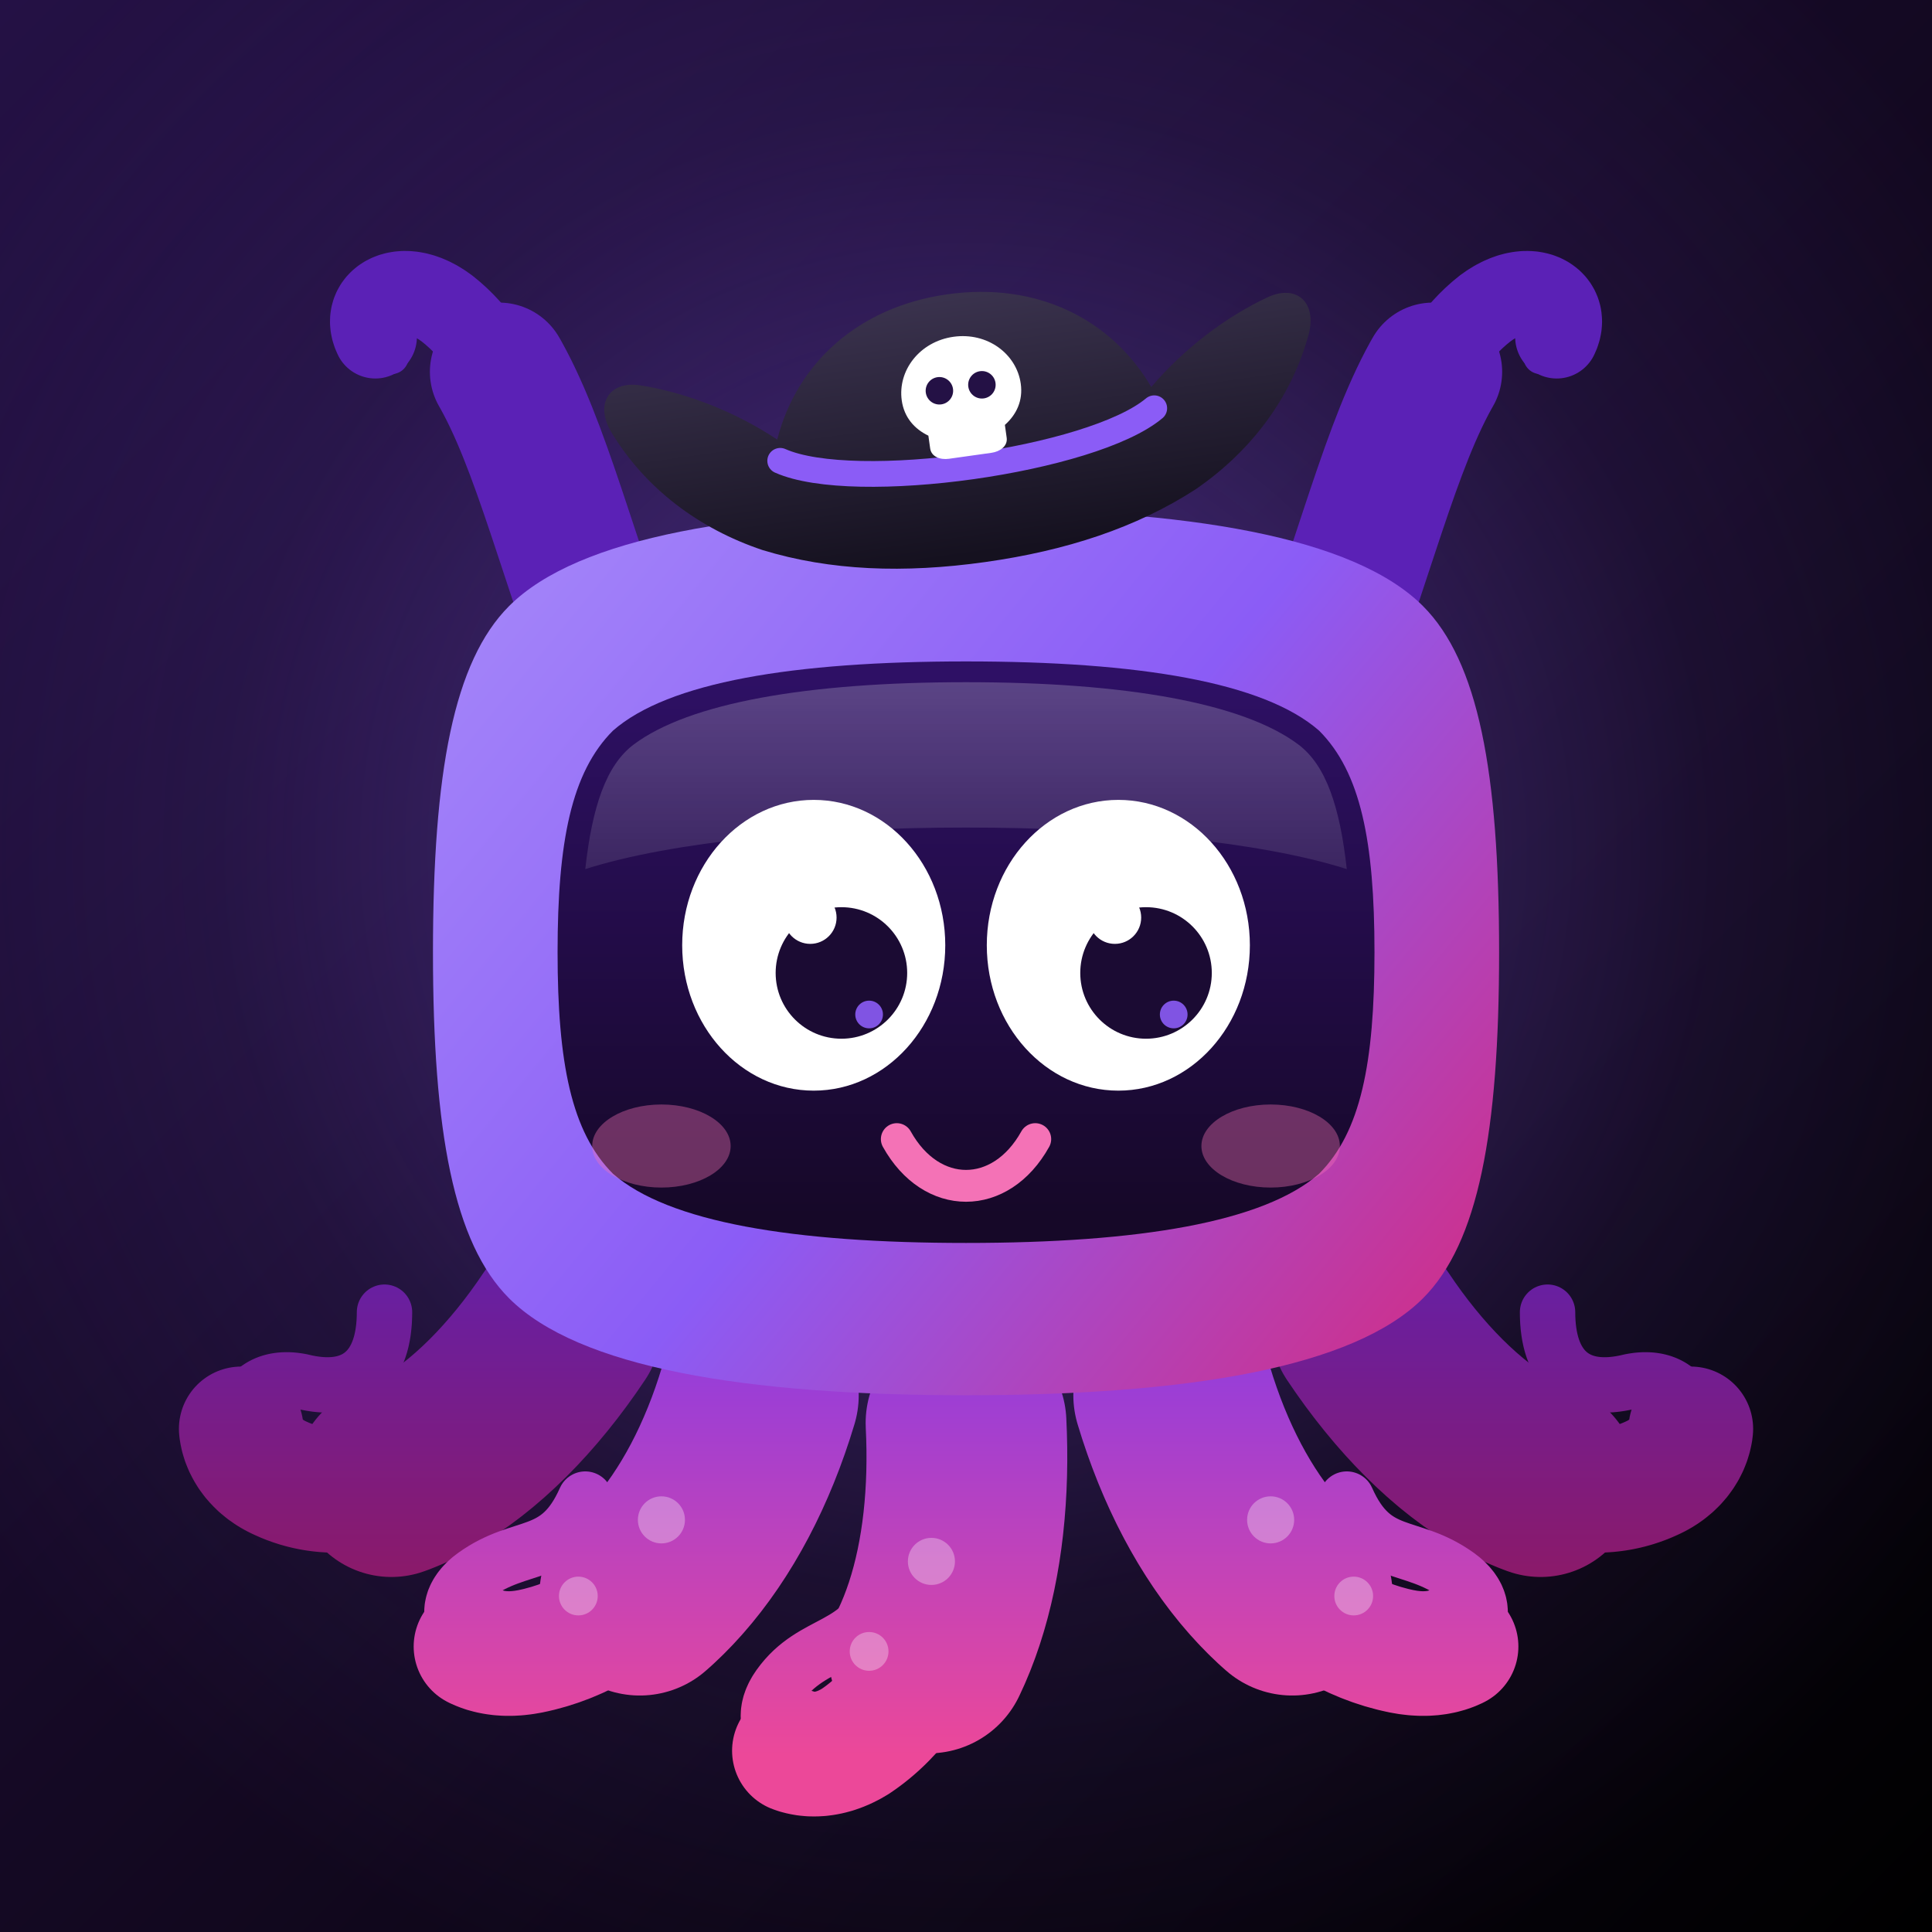
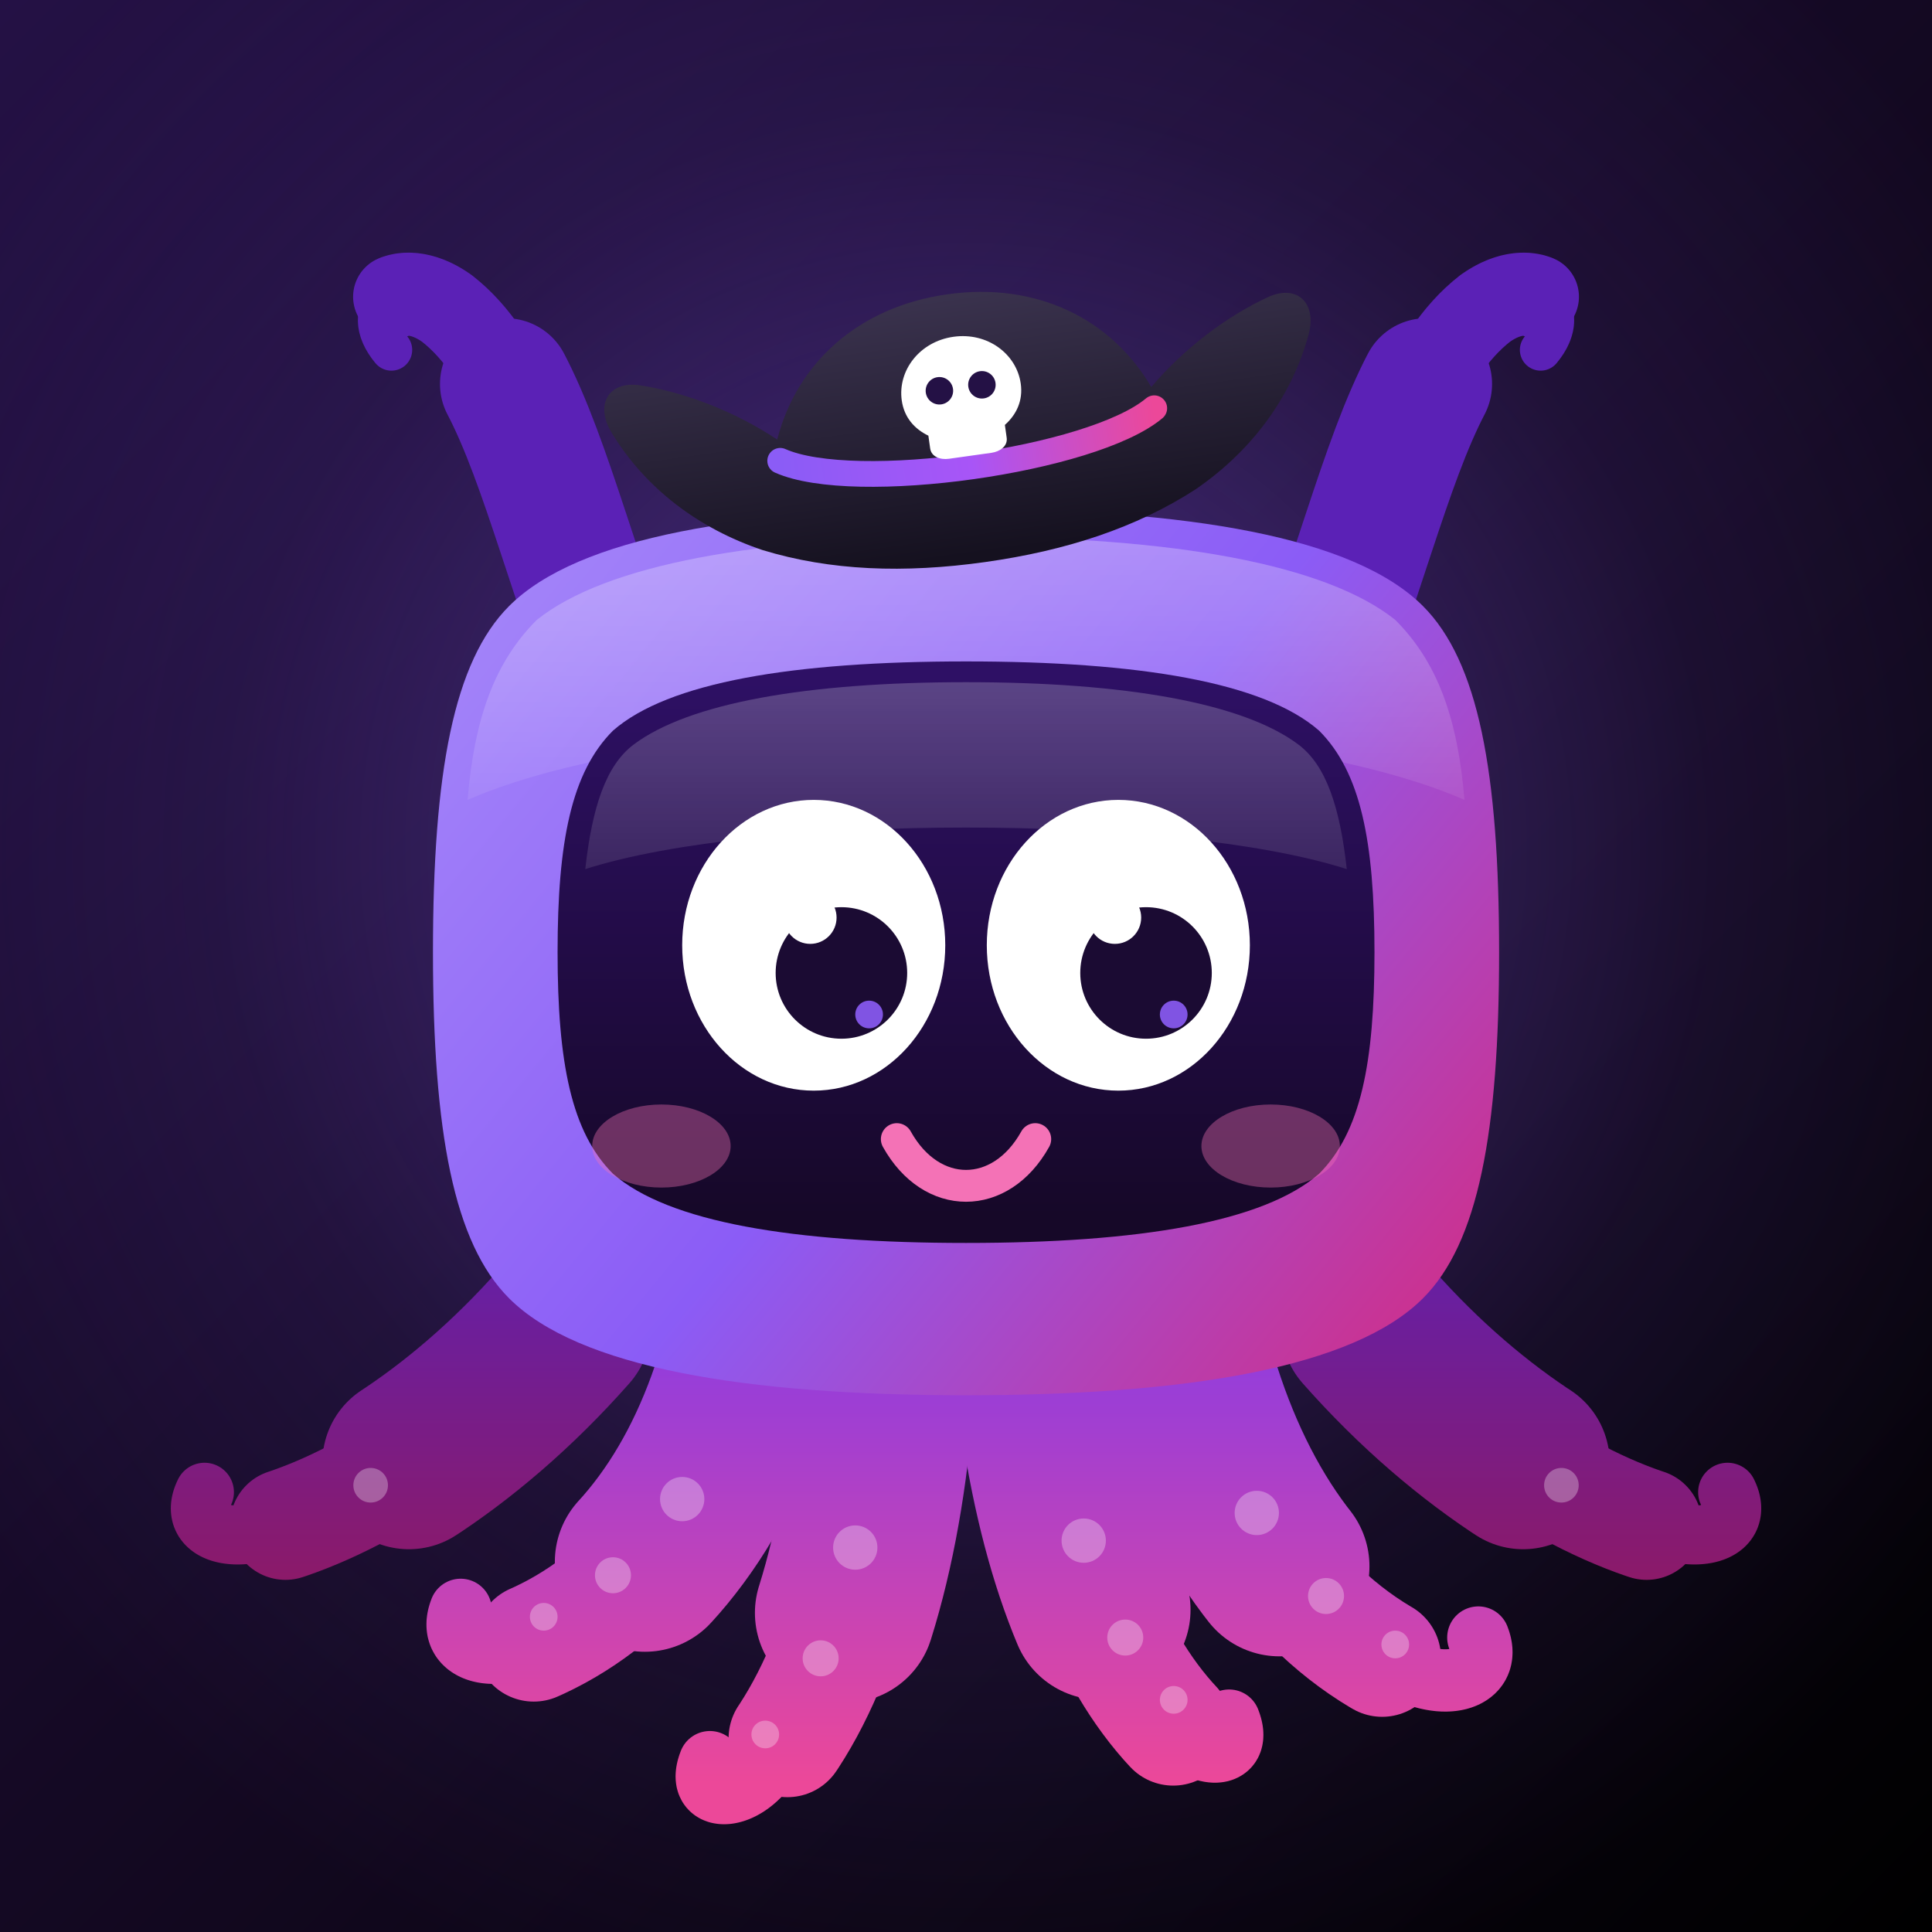
<svg xmlns="http://www.w3.org/2000/svg" viewBox="0 0 1024 1024" width="1024" height="1024" role="img">
  <defs>
-     <linearGradient id="bgc" x1="0" y1="0" x2="1024" y2="1024" gradientUnits="userSpaceOnUse">
+     <linearGradient id="gMantle" x1="40" y1="54" x2="200" y2="186" gradientUnits="userSpaceOnUse">
+       <stop offset="0" stop-color="#A78BFA" />
+       <stop offset=".5" stop-color="#8B5CF6" />
+       <stop offset="1" stop-color="#DB2777" />
+     </linearGradient>
+     <linearGradient id="gArm" x1="0" y1="160" x2="0" y2="238" gradientUnits="userSpaceOnUse">
+       <stop offset="0" stop-color="#7C3AED" />
+       <stop offset="1" stop-color="#EC4899" />
+     </linearGradient>
+     <linearGradient id="gArmBack" x1="0" y1="150" x2="0" y2="230" gradientUnits="userSpaceOnUse">
+       <stop offset="0" stop-color="#5B21B6" />
+       <stop offset="1" stop-color="#9D174D" />
+     </linearGradient>
+     <linearGradient id="gTube" x1="0" y1="78" x2="0" y2="156" gradientUnits="userSpaceOnUse">
+       <stop offset="0" stop-color="#2E1065" />
+       <stop offset="1" stop-color="#160828" />
+     </linearGradient>
+     <linearGradient id="gGlass" x1="0" y1="78" x2="0" y2="130" gradientUnits="userSpaceOnUse">
+       <stop offset="0" stop-color="#fff" stop-opacity=".22" />
+       <stop offset="1" stop-color="#fff" stop-opacity="0" />
+     </linearGradient>
+     <linearGradient id="gShine" x1="0" y1="54" x2="0" y2="110" gradientUnits="userSpaceOnUse">
+       <stop offset="0" stop-color="#fff" stop-opacity=".3" />
+       <stop offset="1" stop-color="#fff" stop-opacity="0" />
+     </linearGradient>
+     <linearGradient id="gHat" x1="0" y1="14" x2="0" y2="78" gradientUnits="userSpaceOnUse">
+       <stop offset="0" stop-color="#3C3450" />
+       <stop offset="1" stop-color="#15111F" />
+     </linearGradient>
+     <linearGradient id="gBand" x1="76" y1="0" x2="164" y2="0" gradientUnits="userSpaceOnUse">
+       <stop offset="0" stop-color="#8B5CF6" />
+       <stop offset=".5" stop-color="#A855F7" />
+       <stop offset="1" stop-color="#EC4899" />
+     </linearGradient>
+     <linearGradient id="bg" x1="0" y1="0" x2="1024" y2="1024" gradientUnits="userSpaceOnUse">
      <stop offset="0" stop-color="#241145" />
      <stop offset=".55" stop-color="#12081F" />
      <stop offset="1" stop-color="#000000" />
    </linearGradient>
    <radialGradient id="halo" cx="50%" cy="44%" r="62%">
      <stop offset="0" stop-color="#8B5CF6" stop-opacity=".46" />
      <stop offset=".62" stop-color="#8B5CF6" stop-opacity=".10" />
      <stop offset="1" stop-color="#8B5CF6" stop-opacity="0" />
    </radialGradient>
  </defs>
-   <rect width="1024" height="1024" fill="url(#bgc)" />
+   <rect width="1024" height="1024" fill="url(#bg)" />
  <rect width="1024" height="1024" fill="url(#halo)" />
  <g transform="translate(71.7 71.7) scale(3.6693)">
-     <defs>
-       <linearGradient id="i2bMantle" x1="40" y1="54" x2="200" y2="186" gradientUnits="userSpaceOnUse">
-         <stop offset="0" stop-color="#A78BFA" />
-         <stop offset=".5" stop-color="#8B5CF6" />
-         <stop offset="1" stop-color="#DB2777" />
-       </linearGradient>
-       <linearGradient id="i2bArm" x1="0" y1="160" x2="0" y2="234" gradientUnits="userSpaceOnUse">
-         <stop offset="0" stop-color="#7C3AED" />
-         <stop offset="1" stop-color="#EC4899" />
-       </linearGradient>
-       <linearGradient id="i2bArmBack" x1="0" y1="150" x2="0" y2="230" gradientUnits="userSpaceOnUse">
-         <stop offset="0" stop-color="#5B21B6" />
-         <stop offset="1" stop-color="#9D174D" />
-       </linearGradient>
-       <linearGradient id="i2bTube" x1="0" y1="78" x2="0" y2="156" gradientUnits="userSpaceOnUse">
-         <stop offset="0" stop-color="#2E1065" />
-         <stop offset="1" stop-color="#160828" />
-       </linearGradient>
-       <linearGradient id="i2bGlass" x1="0" y1="78" x2="0" y2="130" gradientUnits="userSpaceOnUse">
-         <stop offset="0" stop-color="#fff" stop-opacity=".22" />
-         <stop offset="1" stop-color="#fff" stop-opacity="0" />
-       </linearGradient>
-       <linearGradient id="i2bHat" x1="0" y1="14" x2="0" y2="78" gradientUnits="userSpaceOnUse">
-         <stop offset="0" stop-color="#3C3450" />
-         <stop offset="1" stop-color="#15111F" />
-       </linearGradient>
-       <g id="i2bHatMark">
-         <path fill="url(#i2bHat)" d="M 120 17 C 141 17, 157 28, 164 45 C 173 37, 184 31, 194 28 C 201 26, 205 31, 202 38 C 196 52, 185 63, 171 70 C 156 77, 139 80, 120 80 C 101 80, 84 77, 69 70 C 55 63, 44 52, 38 38 C 35 31, 39 26, 46 28 C 56 31, 67 37, 76 45 C 83 28, 99 17, 120 17 Z" />
-         <path fill="none" stroke="#8B5CF6" stroke-width="6" stroke-linecap="round" d="M 76 50 C 92 60, 148 60, 164 50" />
-         <path fill="#fff" d="M 120 27 C 128 27, 134 33, 134 40 C 134 44, 132 47, 129 49 L 129 52 C 129 54, 127 55, 125 55 L 115 55 C 113 55, 111 54, 111 52 L 111 49 C 108 47, 106 44, 106 40 C 106 33, 112 27, 120 27 Z" />
-         <g fill="#241145">
-           <circle cx="115" cy="39" r="3.2" />
-           <circle cx="125" cy="39" r="3.2" />
-         </g>
-       </g>
-       <path id="i2bAntL" pathLength="100" d="M 64 64 C 58 46, 54 32, 45 25 C 37 19, 30 26, 37 32" />
-       <path id="i2bAntR" pathLength="100" d="M 176 64 C 182 46, 186 32, 195 25 C 203 19, 210 26, 203 32" />
-       <path id="i2bA1" pathLength="100" d="M 62 172 C 50 190, 34 200, 21 194 C 12 190, 14 178, 24 180 C 32 182, 36 178, 36 170" />
-       <path id="i2bA2" pathLength="100" d="M 90 182 C 84 202, 72 216, 57 219 C 47 221, 42 213, 49 208 C 56 203, 61 206, 65 197" />
-       <path id="i2bA3" pathLength="100" d="M 120 186 C 121 206, 116 224, 104 232 C 96 237, 88 231, 93 224 C 98 217, 105 219, 108 210" />
-       <path id="i2bA4" pathLength="100" d="M 150 182 C 156 202, 168 216, 183 219 C 193 221, 198 213, 191 208 C 184 203, 179 206, 175 197" />
-       <path id="i2bA5" pathLength="100" d="M 178 172 C 190 190, 206 200, 219 194 C 228 190, 226 178, 216 180 C 208 182, 204 178, 204 170" />
-     </defs>
-     <g fill="none" stroke="url(#i2bArmBack)" stroke-linecap="round">
-       <use href="#i2bAntL" stroke-width="5" stroke-dasharray="0 54 48 300" />
-       <use href="#i2bAntL" stroke-width="12" stroke-dasharray="0 26 34 300" />
-       <use href="#i2bAntL" stroke-width="20" stroke-dasharray="32 300" />
-       <use href="#i2bAntR" stroke-width="5" stroke-dasharray="0 54 48 300" />
-       <use href="#i2bAntR" stroke-width="12" stroke-dasharray="0 26 34 300" />
-       <use href="#i2bAntR" stroke-width="20" stroke-dasharray="32 300" />
-       <use href="#i2bA1" stroke-width="8" stroke-dasharray="0 56 46 300" />
-       <use href="#i2bA1" stroke-width="18" stroke-dasharray="0 28 32 300" />
-       <use href="#i2bA1" stroke-width="28" stroke-dasharray="34 300" />
-       <use href="#i2bA5" stroke-width="8" stroke-dasharray="0 56 46 300" />
-       <use href="#i2bA5" stroke-width="18" stroke-dasharray="0 28 32 300" />
-       <use href="#i2bA5" stroke-width="28" stroke-dasharray="34 300" />
+     <g fill="none" stroke="url(#gArmBack)" stroke-linecap="round">
+       <path d="M 64 64 C 58 46, 54 32, 45 25 C 38 20, 32 25, 37 31" pathLength="100" stroke-width="2.8" stroke-dasharray="0 70 32 300" />
+       <path d="M 64 64 C 58 46, 54 32, 45 25 C 38 20, 32 25, 37 31" pathLength="100" stroke-width="6" stroke-dasharray="0 48 26 300" />
+       <path d="M 64 64 C 58 46, 54 32, 45 25 C 38 20, 32 25, 37 31" pathLength="100" stroke-width="12" stroke-dasharray="0 26 26 300" />
+       <path d="M 64 64 C 58 46, 54 32, 45 25 C 38 20, 32 25, 37 31" pathLength="100" stroke-width="19" stroke-dasharray="30 300" />
+       <path d="M 176 64 C 182 46, 186 32, 195 25 C 202 20, 208 25, 203 31" pathLength="100" stroke-width="2.8" stroke-dasharray="0 70 32 300" />
+       <path d="M 176 64 C 182 46, 186 32, 195 25 C 202 20, 208 25, 203 31" pathLength="100" stroke-width="6" stroke-dasharray="0 48 26 300" />
+       <path d="M 176 64 C 182 46, 186 32, 195 25 C 202 20, 208 25, 203 31" pathLength="100" stroke-width="12" stroke-dasharray="0 26 26 300" />
+       <path d="M 176 64 C 182 46, 186 32, 195 25 C 202 20, 208 25, 203 31" pathLength="100" stroke-width="19" stroke-dasharray="30 300" />
+       <path d="M 62 172 C 47 189, 30 199, 17 202 C 11 203, 8 200, 10 196" pathLength="100" stroke-width="3.4" stroke-dasharray="0 68 34 300" />
+       <path d="M 62 172 C 47 189, 30 199, 17 202 C 11 203, 8 200, 10 196" pathLength="100" stroke-width="8.5" stroke-dasharray="0 46 26 300" />
+       <path d="M 62 172 C 47 189, 30 199, 17 202 C 11 203, 8 200, 10 196" pathLength="100" stroke-width="16" stroke-dasharray="0 26 24 300" />
+       <path d="M 62 172 C 47 189, 30 199, 17 202 C 11 203, 8 200, 10 196" pathLength="100" stroke-width="25" stroke-dasharray="30 300" />
+       <path d="M 178 172 C 193 189, 210 199, 223 202 C 229 203, 232 200, 230 196" pathLength="100" stroke-width="3.4" stroke-dasharray="0 68 34 300" />
+       <path d="M 178 172 C 193 189, 210 199, 223 202 C 229 203, 232 200, 230 196" pathLength="100" stroke-width="8.5" stroke-dasharray="0 46 26 300" />
+       <path d="M 178 172 C 193 189, 210 199, 223 202 C 229 203, 232 200, 230 196" pathLength="100" stroke-width="16" stroke-dasharray="0 26 24 300" />
+       <path d="M 178 172 C 193 189, 210 199, 223 202 C 229 203, 232 200, 230 196" pathLength="100" stroke-width="25" stroke-dasharray="30 300" />
    </g>
-     <g fill="none" stroke="url(#i2bArm)" stroke-linecap="round">
-       <use href="#i2bA2" stroke-width="8" stroke-dasharray="0 56 46 300" />
-       <use href="#i2bA2" stroke-width="18" stroke-dasharray="0 28 32 300" />
-       <use href="#i2bA2" stroke-width="29" stroke-dasharray="34 300" />
-       <use href="#i2bA4" stroke-width="8" stroke-dasharray="0 56 46 300" />
-       <use href="#i2bA4" stroke-width="18" stroke-dasharray="0 28 32 300" />
-       <use href="#i2bA4" stroke-width="29" stroke-dasharray="34 300" />
-       <use href="#i2bA3" stroke-width="8" stroke-dasharray="0 56 46 300" />
-       <use href="#i2bA3" stroke-width="18" stroke-dasharray="0 28 32 300" />
-       <use href="#i2bA3" stroke-width="29" stroke-dasharray="34 300" />
+     <g fill="none" stroke="url(#gArm)" stroke-linecap="round">
+       <path d="M 88 180 C 82 199, 71 212, 57 218 C 50 221, 45 218, 47 213" pathLength="100" stroke-width="3.6" stroke-dasharray="0 68 34 300" />
+       <path d="M 88 180 C 82 199, 71 212, 57 218 C 50 221, 45 218, 47 213" pathLength="100" stroke-width="9" stroke-dasharray="0 46 26 300" />
+       <path d="M 88 180 C 82 199, 71 212, 57 218 C 50 221, 45 218, 47 213" pathLength="100" stroke-width="17" stroke-dasharray="0 26 24 300" />
+       <path d="M 88 180 C 82 199, 71 212, 57 218 C 50 221, 45 218, 47 213" pathLength="100" stroke-width="26" stroke-dasharray="30 300" />
+       <path d="M 108 184 C 106 207, 100 226, 90 237 C 86 241, 81 240, 83 235" pathLength="100" stroke-width="3.6" stroke-dasharray="0 68 34 300" />
+       <path d="M 108 184 C 106 207, 100 226, 90 237 C 86 241, 81 240, 83 235" pathLength="100" stroke-width="9" stroke-dasharray="0 46 26 300" />
+       <path d="M 108 184 C 106 207, 100 226, 90 237 C 86 241, 81 240, 83 235" pathLength="100" stroke-width="17" stroke-dasharray="0 26 24 300" />
+       <path d="M 108 184 C 106 207, 100 226, 90 237 C 86 241, 81 240, 83 235" pathLength="100" stroke-width="26" stroke-dasharray="30 300" />
+       <path d="M 132 184 C 135 205, 141 221, 151 231 C 155 235, 160 234, 158 229" pathLength="100" stroke-width="3.6" stroke-dasharray="0 68 34 300" />
+       <path d="M 132 184 C 135 205, 141 221, 151 231 C 155 235, 160 234, 158 229" pathLength="100" stroke-width="9" stroke-dasharray="0 46 26 300" />
+       <path d="M 132 184 C 135 205, 141 221, 151 231 C 155 235, 160 234, 158 229" pathLength="100" stroke-width="17" stroke-dasharray="0 26 24 300" />
+       <path d="M 132 184 C 135 205, 141 221, 151 231 C 155 235, 160 234, 158 229" pathLength="100" stroke-width="26" stroke-dasharray="30 300" />
+       <path d="M 152 180 C 158 200, 169 215, 184 222 C 191 225, 196 222, 194 217" pathLength="100" stroke-width="3.6" stroke-dasharray="0 68 34 300" />
+       <path d="M 152 180 C 158 200, 169 215, 184 222 C 191 225, 196 222, 194 217" pathLength="100" stroke-width="9" stroke-dasharray="0 46 26 300" />
+       <path d="M 152 180 C 158 200, 169 215, 184 222 C 191 225, 196 222, 194 217" pathLength="100" stroke-width="17" stroke-dasharray="0 26 24 300" />
+       <path d="M 152 180 C 158 200, 169 215, 184 222 C 191 225, 196 222, 194 217" pathLength="100" stroke-width="26" stroke-dasharray="30 300" />
    </g>
-     <g fill="#fff" opacity=".32">
-       <circle cx="76" cy="200" r="3.4" />
-       <circle cx="64" cy="211" r="2.8" />
-       <circle cx="115" cy="206" r="3.4" />
-       <circle cx="106" cy="219" r="2.8" />
-       <circle cx="164" cy="200" r="3.4" />
-       <circle cx="176" cy="211" r="2.8" />
+     <g fill="#fff" opacity=".3">
+       <circle cx="79" cy="197" r="3.2" />
+       <circle cx="69" cy="208" r="2.6" />
+       <circle cx="59" cy="214" r="2.0" />
+       <circle cx="104" cy="204" r="3.2" />
+       <circle cx="99" cy="220" r="2.6" />
+       <circle cx="91" cy="231" r="2.0" />
+       <circle cx="137" cy="203" r="3.2" />
+       <circle cx="143" cy="217" r="2.6" />
+       <circle cx="150" cy="226" r="2.0" />
+       <circle cx="162" cy="199" r="3.2" />
+       <circle cx="172" cy="211" r="2.6" />
+       <circle cx="182" cy="218" r="2.0" />
+       <circle cx="34" cy="195" r="2.5" />
+       <circle cx="206" cy="195" r="2.5" />
    </g>
-     <path fill="url(#i2bMantle)" d="M 120 54 C 152 54, 176 58, 186 68 C 194 76, 197 92, 197 118 C 197 144, 194 160, 186 168 C 176 178, 152 182, 120 182 C 88 182, 64 178, 54 168 C 46 160, 43 144, 43 118 C 43 92, 46 76, 54 68 C 64 58, 88 54, 120 54 Z" />
-     <path fill="url(#i2bTube)" d="M 120 76 C 145 76, 163 79, 171 86 C 177 92, 179 102, 179 118 C 179 134, 177 144, 171 150 C 163 157, 145 160, 120 160 C 95 160, 77 157, 69 150 C 63 144, 61 134, 61 118 C 61 102, 63 92, 69 86 C 77 79, 95 76, 120 76 Z" />
-     <path fill="url(#i2bGlass)" d="M 120 79 C 143 79, 160 82, 168 88 C 172 91, 174 97, 175 106 C 150 98, 90 98, 65 106 C 66 97, 68 91, 72 88 C 80 82, 97 79, 120 79 Z" />
-     <g>
-       <ellipse cx="98" cy="117" rx="19" ry="21" fill="#fff" />
-       <ellipse cx="142" cy="117" rx="19" ry="21" fill="#fff" />
-       <circle cx="102" cy="121" r="9.5" fill="#1B0B33" />
-       <circle cx="146" cy="121" r="9.5" fill="#1B0B33" />
-       <circle cx="97.5" cy="113" r="3.8" fill="#fff" />
-       <circle cx="141.5" cy="113" r="3.8" fill="#fff" />
-       <circle cx="106" cy="127" r="2" fill="#8B5CF6" opacity=".9" />
-       <circle cx="150" cy="127" r="2" fill="#8B5CF6" opacity=".9" />
-     </g>
+     <path fill="url(#gMantle)" d="M 120 54 C 152 54, 176 58, 186 68 C 194 76, 197 92, 197 118 C 197 144, 194 160, 186 168 C 176 178, 152 182, 120 182 C 88 182, 64 178, 54 168 C 46 160, 43 144, 43 118 C 43 92, 46 76, 54 68 C 64 58, 88 54, 120 54 Z" />
+     <path fill="url(#gShine)" d="M 120 58 C 150 58, 172 62, 182 70 C 188 76, 191 84, 192 96 C 160 82, 80 82, 48 96 C 49 84, 52 76, 58 70 C 68 62, 90 58, 120 58 Z" />
+     <path fill="url(#gTube)" d="M 120 76 C 145 76, 163 79, 171 86 C 177 92, 179 102, 179 118 C 179 134, 177 144, 171 150 C 163 157, 145 160, 120 160 C 95 160, 77 157, 69 150 C 63 144, 61 134, 61 118 C 61 102, 63 92, 69 86 C 77 79, 95 76, 120 76 Z" />
+     <path fill="url(#gGlass)" d="M 120 79 C 143 79, 160 82, 168 88 C 172 91, 174 97, 175 106 C 150 98, 90 98, 65 106 C 66 97, 68 91, 72 88 C 80 82, 97 79, 120 79 Z" />
+     <ellipse cx="98" cy="117" rx="19" ry="21" fill="#fff" />
+     <ellipse cx="142" cy="117" rx="19" ry="21" fill="#fff" />
+     <circle cx="102" cy="121" r="9.5" fill="#1B0B33" />
+     <circle cx="146" cy="121" r="9.5" fill="#1B0B33" />
+     <circle cx="97.5" cy="113" r="3.8" fill="#fff" />
+     <circle cx="141.5" cy="113" r="3.8" fill="#fff" />
+     <circle cx="106" cy="127" r="2" fill="#8B5CF6" opacity=".9" />
+     <circle cx="150" cy="127" r="2" fill="#8B5CF6" opacity=".9" />
    <path d="M 110 145 C 115 154, 125 154, 130 145" fill="none" stroke="#F472B6" stroke-width="4.6" stroke-linecap="round" />
    <ellipse cx="76" cy="146" rx="10" ry="6" fill="#F472B6" opacity=".38" />
    <ellipse cx="164" cy="146" rx="10" ry="6" fill="#F472B6" opacity=".38" />
    <g transform="translate(120 42) rotate(-8) scale(0.62) translate(-120 -48)">
-       <use href="#i2bHatMark" />
+       <path fill="url(#gHat)" d="M 120 17 C 141 17, 157 28, 164 45 C 173 37, 184 31, 194 28 C 201 26, 205 31, 202 38 C 196 52, 185 63, 171 70 C 156 77, 139 80, 120 80 C 101 80, 84 77, 69 70 C 55 63, 44 52, 38 38 C 35 31, 39 26, 46 28 C 56 31, 67 37, 76 45 C 83 28, 99 17, 120 17 Z" />
+       <path fill="none" stroke="url(#gBand)" stroke-width="6" stroke-linecap="round" d="M 76 50 C 92 60, 148 60, 164 50" />
+       <path fill="#fff" d="M 120 27 C 128 27, 134 33, 134 40 C 134 44, 132 47, 129 49 L 129 52 C 129 54, 127 55, 125 55 L 115 55 C 113 55, 111 54, 111 52 L 111 49 C 108 47, 106 44, 106 40 C 106 33, 112 27, 120 27 Z" />
+       <g fill="#241145">
+         <circle cx="115" cy="39" r="3.2" />
+         <circle cx="125" cy="39" r="3.2" />
+       </g>
    </g>
  </g>
</svg>
